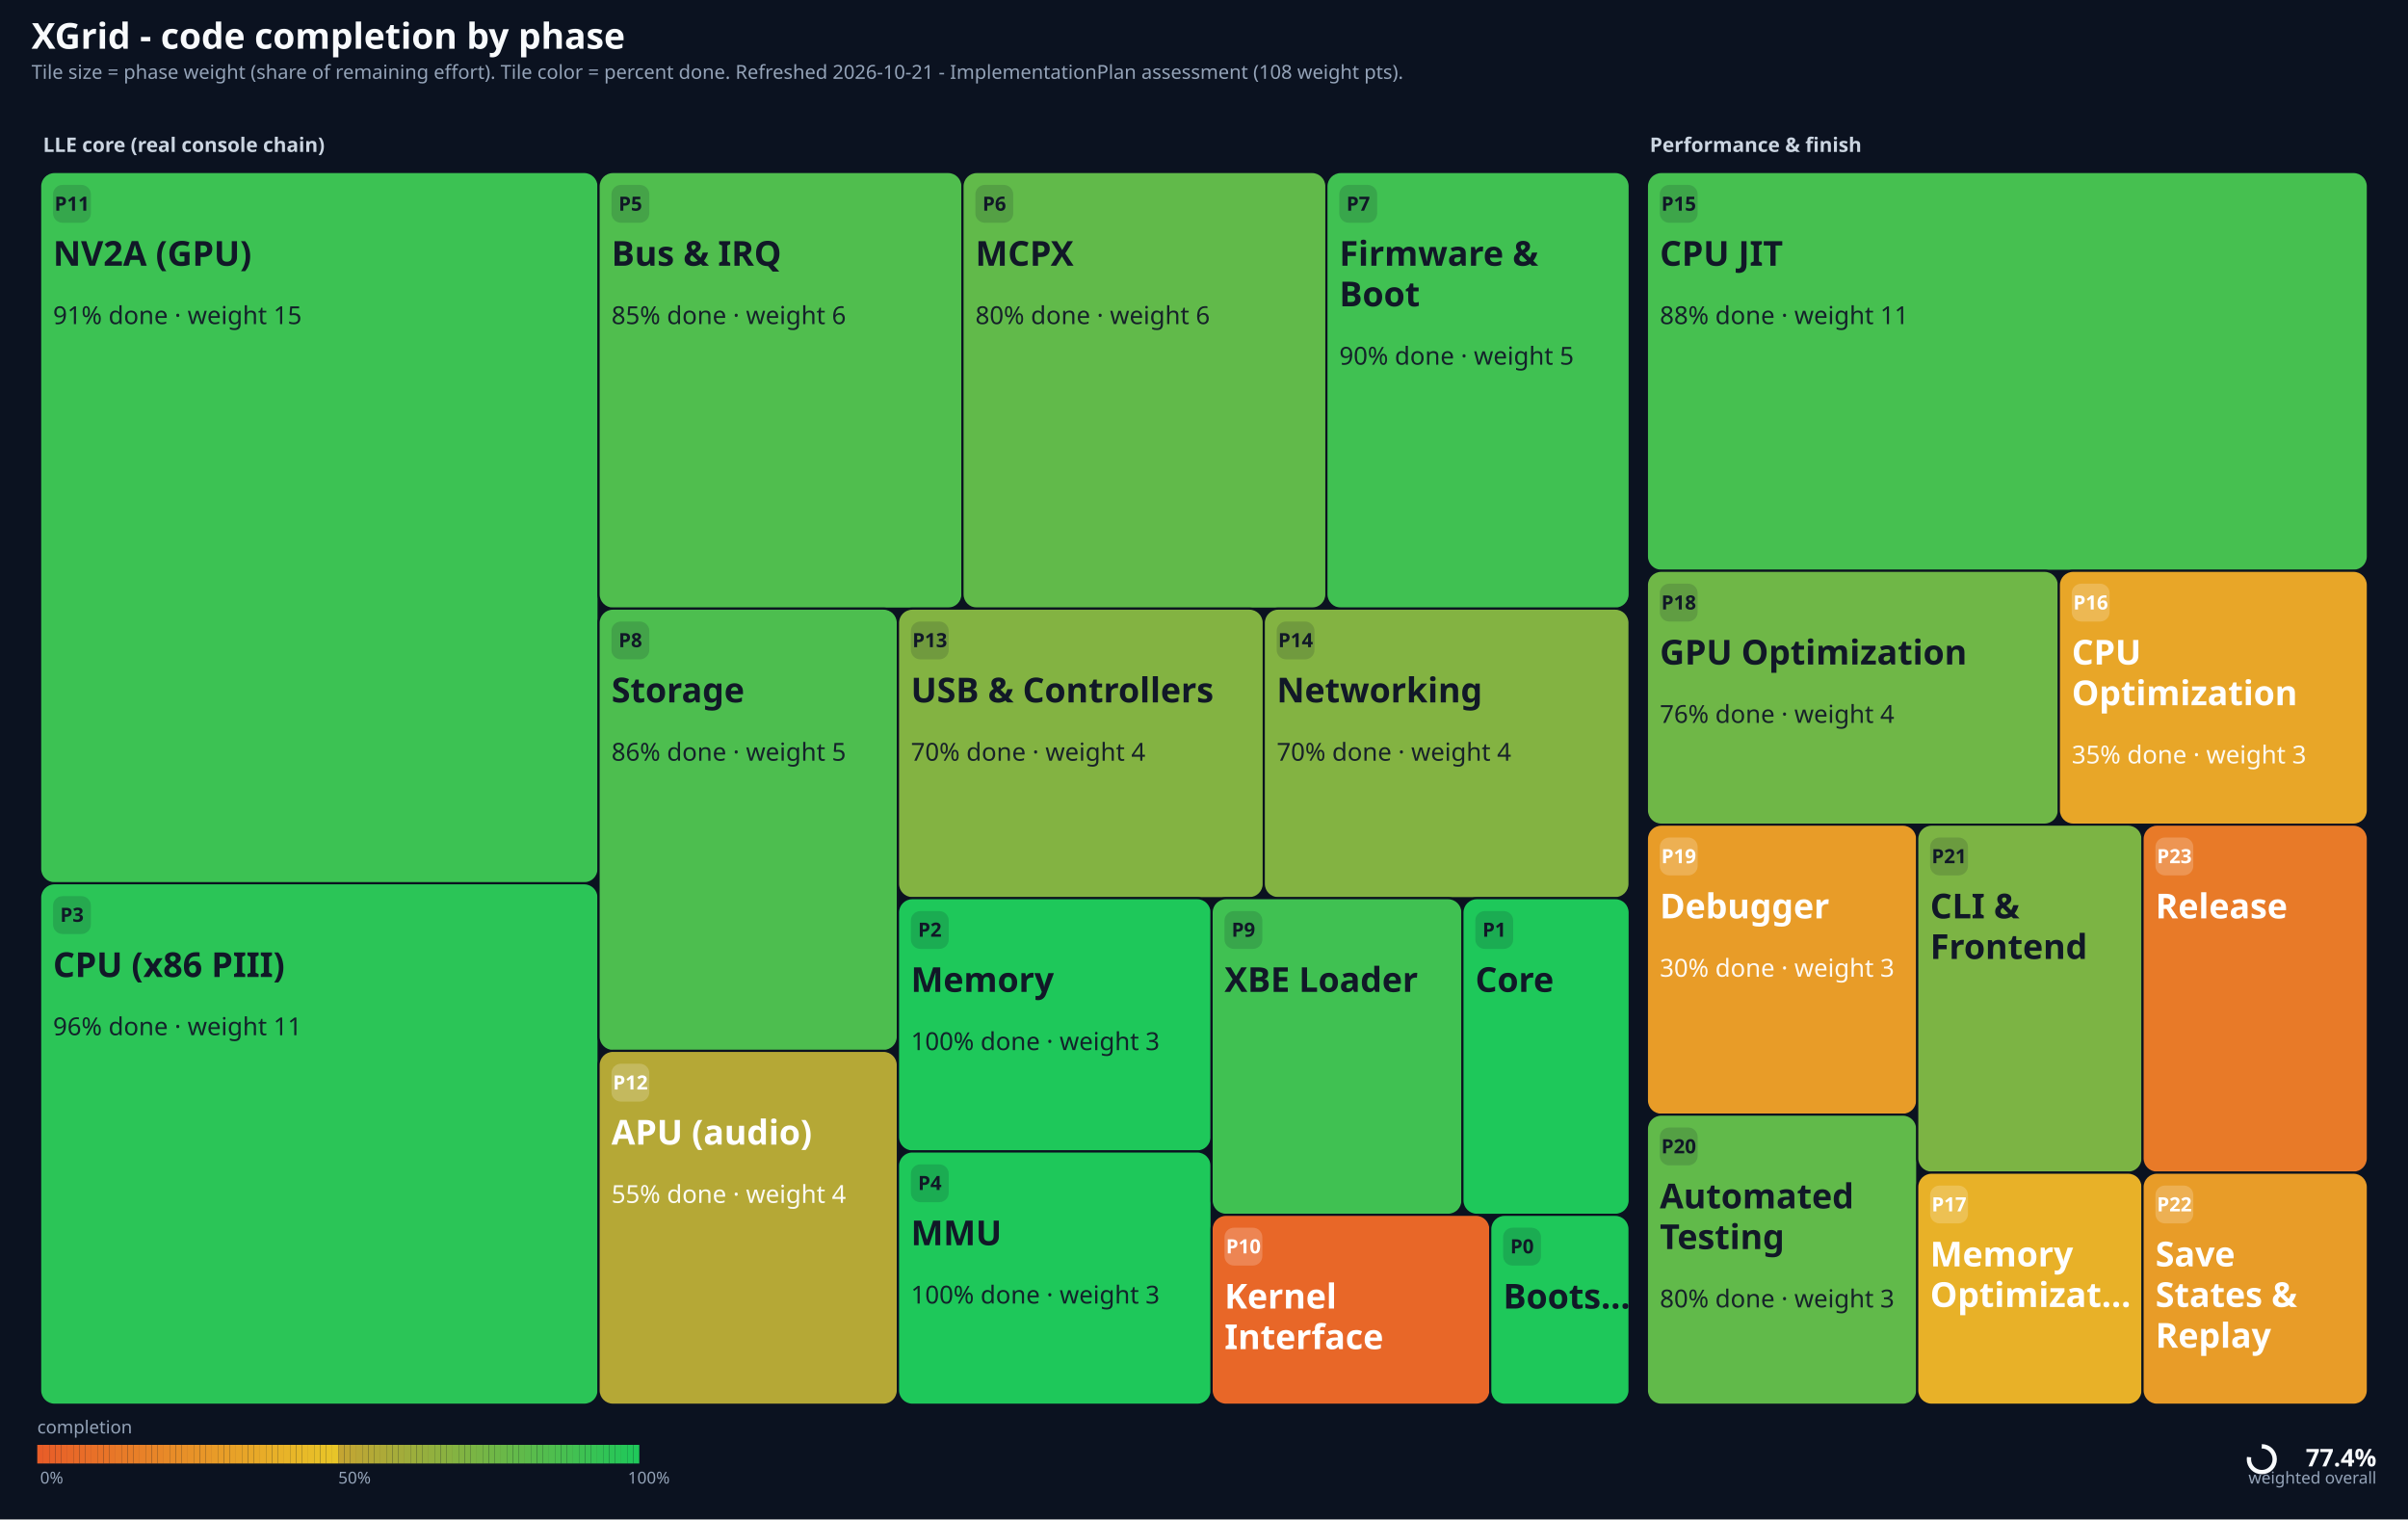
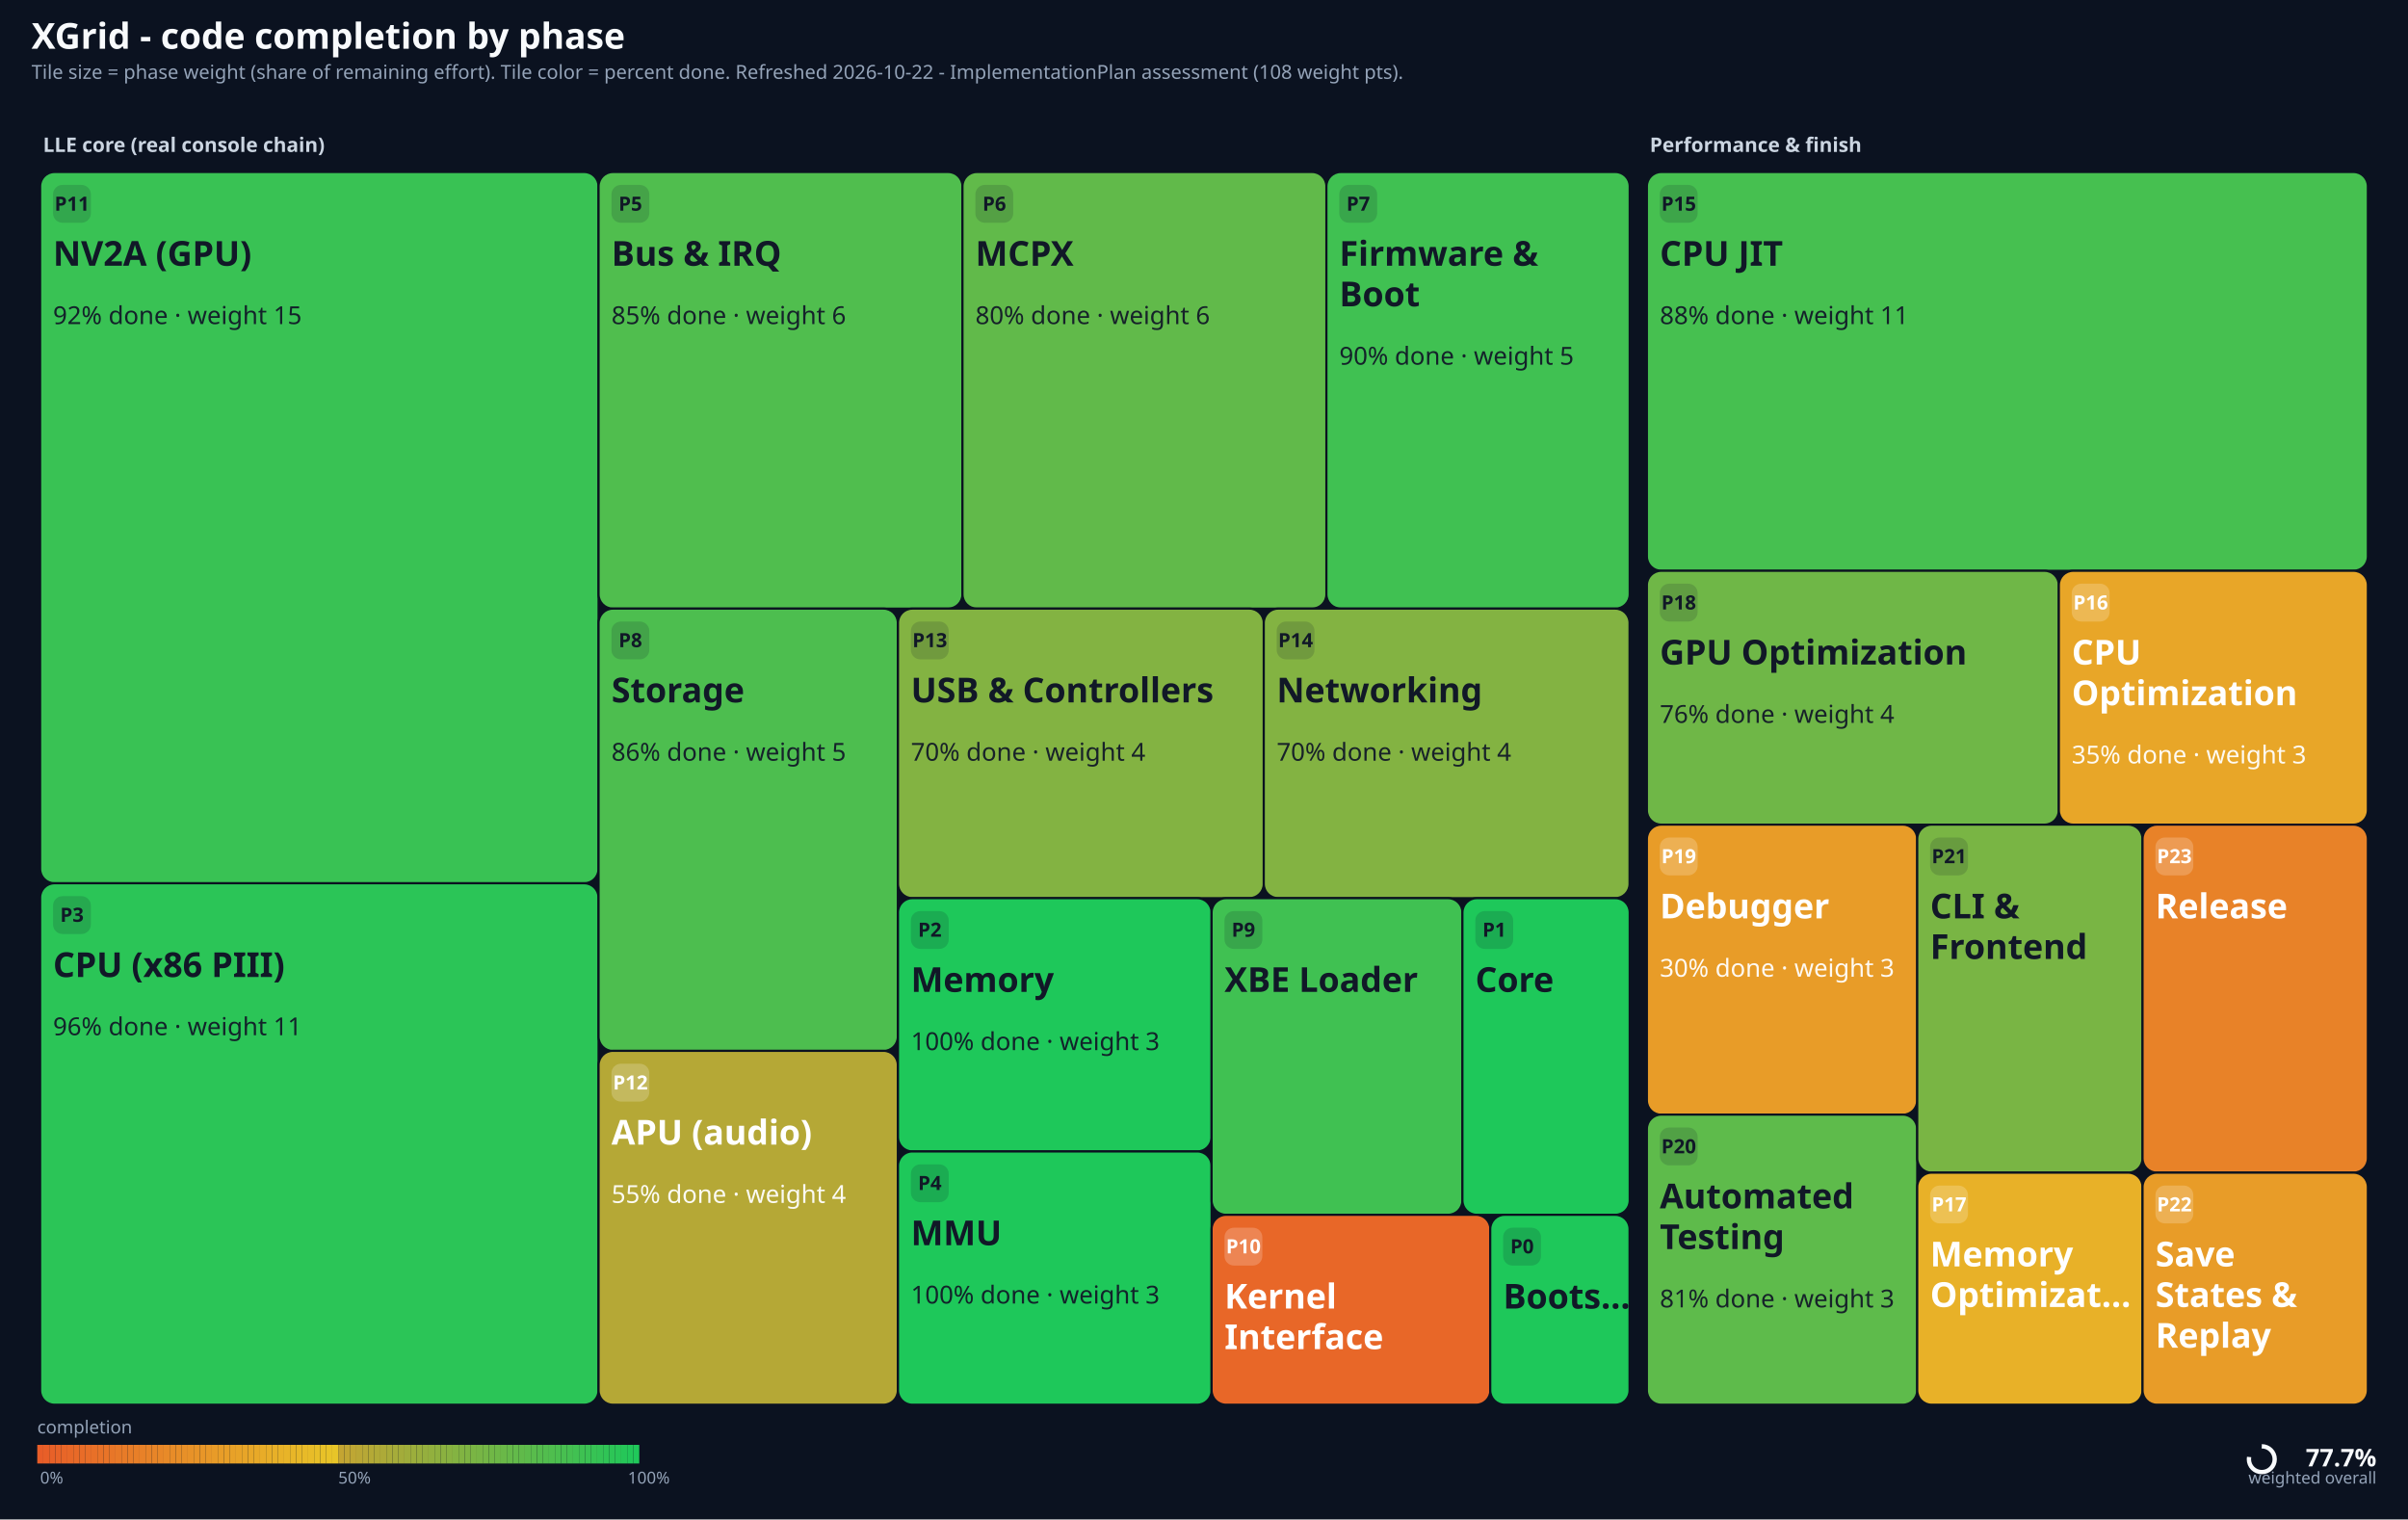
<svg xmlns="http://www.w3.org/2000/svg" width="1680" height="1060" viewBox="0 0 1680 1060" font-family="Segoe UI, Segoe UI Emoji, sans-serif">
  <rect width="1680" height="1060" fill="#0B1220" />
  <text x="22" y="34" font-size="25" font-weight="700" fill="#F8FAFC">XGrid - code completion by phase</text>
-   <text x="22" y="55" font-size="13.5" fill="#94A3B8">Tile size = phase weight (share of remaining effort). Tile color = percent done. Refreshed 2026-10-21 - ImplementationPlan assessment (108 weight pts).</text>
+   <text x="22" y="55" font-size="13.5" fill="#94A3B8">Tile size = phase weight (share of remaining effort). Tile color = percent done. Refreshed 2026-10-22 - ImplementationPlan assessment (108 weight pts).</text>
  <text x="30" y="106" font-size="14" font-weight="700" fill="#CBD5E1">LLE core (real console chain)</text>
  <text x="1151" y="106" font-size="14" font-weight="700" fill="#CBD5E1">Performance &amp; finish</text>
-   <g class="tile" data-p="11" data-name="NV2A (GPU)" data-done="91" data-weight="15">
-     <rect x="28" y="120" width="389.6" height="496.2" rx="10" fill="#3CC253" stroke="#0B1220" stroke-width="1.5" />
+   <g class="tile" data-p="11" data-name="NV2A (GPU)" data-done="92" data-weight="15">
+     <rect x="28" y="120" width="389.6" height="496.2" rx="10" fill="#39C254" stroke="#0B1220" stroke-width="1.5" />
    <rect x="37" y="129" width="26.4" height="26.4" rx="6.6" fill="rgba(17,24,39,0.16)" />
    <text x="50.2" y="147" font-size="13.7" font-weight="700" fill="#111827" text-anchor="middle">P11</text>
    <text x="37" y="185.4" font-size="24" font-weight="700" fill="#111827">NV2A (GPU)</text>
-     <text x="37" y="226.1" font-size="17.3" opacity="0.94" fill="#111827">91% done · weight 15</text>
+     <text x="37" y="226.1" font-size="17.3" opacity="0.94" fill="#111827">92% done · weight 15</text>
  </g>
  <g class="tile" data-p="3" data-name="CPU (x86 PIII)" data-done="96" data-weight="11">
    <rect x="28" y="616.2" width="389.6" height="363.8" rx="10" fill="#2BC557" stroke="#0B1220" stroke-width="1.5" />
    <rect x="37" y="625.2" width="26.4" height="26.4" rx="6.6" fill="rgba(17,24,39,0.16)" />
    <text x="50.2" y="643.1" font-size="13.7" font-weight="700" fill="#111827" text-anchor="middle">P3</text>
    <text x="37" y="681.6" font-size="24" font-weight="700" fill="#111827">CPU (x86 PIII)</text>
    <text x="37" y="722.2" font-size="17.3" opacity="0.94" fill="#111827">96% done · weight 11</text>
  </g>
  <g class="tile" data-p="5" data-name="Bus &amp; IRQ" data-done="85" data-weight="6">
    <rect x="417.6" y="120" width="253.9" height="304.6" rx="10" fill="#50BE4E" stroke="#0B1220" stroke-width="1.5" />
    <rect x="426.6" y="129" width="26.4" height="26.4" rx="6.6" fill="rgba(17,24,39,0.16)" />
    <text x="439.8" y="147" font-size="13.7" font-weight="700" fill="#111827" text-anchor="middle">P5</text>
    <text x="426.6" y="185.4" font-size="24" font-weight="700" fill="#111827">Bus &amp; IRQ</text>
    <text x="426.6" y="226.1" font-size="17.3" opacity="0.94" fill="#111827">85% done · weight 6</text>
  </g>
  <g class="tile" data-p="6" data-name="MCPX" data-done="80" data-weight="6">
    <rect x="671.5" y="120" width="253.9" height="304.6" rx="10" fill="#61BA4A" stroke="#0B1220" stroke-width="1.5" />
    <rect x="680.5" y="129" width="26.4" height="26.4" rx="6.6" fill="rgba(17,24,39,0.16)" />
    <text x="693.7" y="147" font-size="13.7" font-weight="700" fill="#111827" text-anchor="middle">P6</text>
    <text x="680.5" y="185.4" font-size="24" font-weight="700" fill="#111827">MCPX</text>
    <text x="680.5" y="226.1" font-size="17.3" opacity="0.94" fill="#111827">80% done · weight 6</text>
  </g>
  <g class="tile" data-p="7" data-name="Firmware &amp; Boot" data-done="90" data-weight="5">
    <rect x="925.4" y="120" width="211.6" height="304.6" rx="10" fill="#40C152" stroke="#0B1220" stroke-width="1.5" />
    <rect x="934.4" y="129" width="26.4" height="26.4" rx="6.6" fill="rgba(17,24,39,0.16)" />
    <text x="947.6" y="147" font-size="13.7" font-weight="700" fill="#111827" text-anchor="middle">P7</text>
    <text x="934.4" y="185.4" font-size="24" font-weight="700" fill="#111827">Firmware &amp;</text>
    <text x="934.4" y="213.7" font-size="24" font-weight="700" fill="#111827">Boot</text>
    <text x="934.4" y="254.4" font-size="17.3" opacity="0.94" fill="#111827">90% done · weight 5</text>
  </g>
  <g class="tile" data-p="8" data-name="Storage" data-done="86" data-weight="5">
    <rect x="417.6" y="424.6" width="208.8" height="308.6" rx="10" fill="#4DBE4F" stroke="#0B1220" stroke-width="1.5" />
    <rect x="426.6" y="433.6" width="26.4" height="26.4" rx="6.6" fill="rgba(17,24,39,0.16)" />
    <text x="439.8" y="451.5" font-size="13.7" font-weight="700" fill="#111827" text-anchor="middle">P8</text>
    <text x="426.6" y="490" font-size="24" font-weight="700" fill="#111827">Storage</text>
    <text x="426.6" y="530.7" font-size="17.3" opacity="0.94" fill="#111827">86% done · weight 5</text>
  </g>
  <g class="tile" data-p="12" data-name="APU (audio)" data-done="55" data-weight="4">
    <rect x="417.6" y="733.1" width="208.8" height="246.9" rx="10" fill="#B5A836" stroke="#0B1220" stroke-width="1.5" />
    <rect x="426.6" y="742.1" width="26.4" height="26.4" rx="6.6" fill="rgba(255,255,255,0.20)" />
    <text x="439.8" y="760.1" font-size="13.7" font-weight="700" fill="#FFFFFF" text-anchor="middle">P12</text>
    <text x="426.6" y="798.5" font-size="24" font-weight="700" fill="#FFFFFF">APU (audio)</text>
    <text x="426.6" y="839.2" font-size="17.3" opacity="0.94" fill="#FFFFFF">55% done · weight 4</text>
  </g>
  <g class="tile" data-p="13" data-name="USB &amp; Controllers" data-done="70" data-weight="4">
    <rect x="626.5" y="424.6" width="255.2" height="202" rx="10" fill="#83B342" stroke="#0B1220" stroke-width="1.5" />
    <rect x="635.5" y="433.6" width="26.4" height="26.4" rx="6.6" fill="rgba(17,24,39,0.16)" />
    <text x="648.7" y="451.5" font-size="13.7" font-weight="700" fill="#111827" text-anchor="middle">P13</text>
    <text x="635.5" y="490" font-size="24" font-weight="700" fill="#111827">USB &amp; Controllers</text>
    <text x="635.5" y="530.7" font-size="17.3" opacity="0.94" fill="#111827">70% done · weight 4</text>
  </g>
  <g class="tile" data-p="14" data-name="Networking" data-done="70" data-weight="4">
    <rect x="881.7" y="424.6" width="255.2" height="202" rx="10" fill="#83B342" stroke="#0B1220" stroke-width="1.5" />
    <rect x="890.7" y="433.6" width="26.4" height="26.4" rx="6.6" fill="rgba(17,24,39,0.16)" />
    <text x="903.9" y="451.5" font-size="13.7" font-weight="700" fill="#111827" text-anchor="middle">P14</text>
    <text x="890.7" y="490" font-size="24" font-weight="700" fill="#111827">Networking</text>
    <text x="890.7" y="530.7" font-size="17.3" opacity="0.94" fill="#111827">70% done · weight 4</text>
  </g>
  <g class="tile" data-p="2" data-name="Memory" data-done="100" data-weight="3">
    <rect x="626.5" y="626.6" width="218.8" height="176.7" rx="10" fill="#1EC85A" stroke="#0B1220" stroke-width="1.5" />
    <rect x="635.5" y="635.6" width="26.4" height="26.4" rx="6.6" fill="rgba(17,24,39,0.16)" />
    <text x="648.7" y="653.5" font-size="13.7" font-weight="700" fill="#111827" text-anchor="middle">P2</text>
    <text x="635.5" y="692" font-size="24" font-weight="700" fill="#111827">Memory</text>
    <text x="635.5" y="732.6" font-size="17.3" opacity="0.94" fill="#111827">100% done · weight 3</text>
  </g>
  <g class="tile" data-p="4" data-name="MMU" data-done="100" data-weight="3">
    <rect x="626.5" y="803.3" width="218.8" height="176.7" rx="10" fill="#1EC85A" stroke="#0B1220" stroke-width="1.5" />
    <rect x="635.5" y="812.3" width="26.4" height="26.4" rx="6.6" fill="rgba(17,24,39,0.16)" />
    <text x="648.7" y="830.2" font-size="13.7" font-weight="700" fill="#111827" text-anchor="middle">P4</text>
    <text x="635.5" y="868.7" font-size="24" font-weight="700" fill="#111827">MMU</text>
    <text x="635.5" y="909.4" font-size="17.3" opacity="0.94" fill="#111827">100% done · weight 3</text>
  </g>
  <g class="tile" data-p="9" data-name="XBE Loader" data-done="90" data-weight="3">
    <rect x="845.3" y="626.6" width="175" height="220.9" rx="10" fill="#40C152" stroke="#0B1220" stroke-width="1.5" />
    <rect x="854.3" y="635.6" width="26.4" height="26.4" rx="6.6" fill="rgba(17,24,39,0.16)" />
    <text x="867.5" y="653.5" font-size="13.7" font-weight="700" fill="#111827" text-anchor="middle">P9</text>
    <text x="854.3" y="692" font-size="24" font-weight="700" fill="#111827">XBE Loader</text>
  </g>
  <g class="tile" data-p="1" data-name="Core" data-done="100" data-weight="2">
    <rect x="1020.3" y="626.6" width="116.7" height="220.9" rx="10" fill="#1EC85A" stroke="#0B1220" stroke-width="1.5" />
    <rect x="1029.3" y="635.6" width="26.4" height="26.4" rx="6.6" fill="rgba(17,24,39,0.16)" />
    <text x="1042.5" y="653.5" font-size="13.7" font-weight="700" fill="#111827" text-anchor="middle">P1</text>
    <text x="1029.3" y="692" font-size="24" font-weight="700" fill="#111827">Core</text>
  </g>
  <g class="tile" data-p="10" data-name="Kernel Interface" data-done="5" data-weight="2">
    <rect x="845.3" y="847.5" width="194.5" height="132.5" rx="10" fill="#E86728" stroke="#0B1220" stroke-width="1.5" />
    <rect x="854.3" y="856.5" width="26.4" height="26.4" rx="6.6" fill="rgba(255,255,255,0.20)" />
    <text x="867.5" y="874.4" font-size="13.7" font-weight="700" fill="#FFFFFF" text-anchor="middle">P10</text>
    <text x="854.3" y="912.9" font-size="24" font-weight="700" fill="#FFFFFF">Kernel</text>
    <text x="854.3" y="941.2" font-size="24" font-weight="700" fill="#FFFFFF">Interface</text>
  </g>
  <g class="tile" data-p="0" data-name="Bootstrap" data-done="100" data-weight="1">
    <rect x="1039.7" y="847.5" width="97.2" height="132.5" rx="10" fill="#1EC85A" stroke="#0B1220" stroke-width="1.5" />
    <rect x="1048.7" y="856.5" width="26.4" height="26.4" rx="6.6" fill="rgba(17,24,39,0.16)" />
    <text x="1061.9" y="874.4" font-size="13.7" font-weight="700" fill="#111827" text-anchor="middle">P0</text>
    <text x="1048.7" y="912.9" font-size="24" font-weight="700" fill="#111827">Boots…</text>
  </g>
  <g class="tile" data-p="15" data-name="CPU JIT" data-done="88" data-weight="11">
    <rect x="1149" y="120" width="503" height="278.2" rx="10" fill="#46C050" stroke="#0B1220" stroke-width="1.5" />
    <rect x="1158" y="129" width="26.4" height="26.4" rx="6.6" fill="rgba(17,24,39,0.16)" />
    <text x="1171.2" y="147" font-size="13.7" font-weight="700" fill="#111827" text-anchor="middle">P15</text>
    <text x="1158" y="185.4" font-size="24" font-weight="700" fill="#111827">CPU JIT</text>
    <text x="1158" y="226.1" font-size="17.3" opacity="0.94" fill="#111827">88% done · weight 11</text>
  </g>
  <g class="tile" data-p="18" data-name="GPU Optimization" data-done="76" data-weight="4">
    <rect x="1149" y="398.2" width="287.4" height="177.1" rx="10" fill="#6FB747" stroke="#0B1220" stroke-width="1.5" />
    <rect x="1158" y="407.2" width="26.4" height="26.4" rx="6.6" fill="rgba(17,24,39,0.16)" />
    <text x="1171.2" y="425.2" font-size="13.7" font-weight="700" fill="#111827" text-anchor="middle">P18</text>
    <text x="1158" y="463.6" font-size="24" font-weight="700" fill="#111827">GPU Optimization</text>
    <text x="1158" y="504.3" font-size="17.3" opacity="0.94" fill="#111827">76% done · weight 4</text>
  </g>
  <g class="tile" data-p="16" data-name="CPU Optimization" data-done="35" data-weight="3">
    <rect x="1436.4" y="398.2" width="215.6" height="177.1" rx="10" fill="#E8A628" stroke="#0B1220" stroke-width="1.5" />
    <rect x="1445.4" y="407.2" width="26.4" height="26.4" rx="6.6" fill="rgba(255,255,255,0.20)" />
    <text x="1458.6" y="425.2" font-size="13.7" font-weight="700" fill="#FFFFFF" text-anchor="middle">P16</text>
    <text x="1445.4" y="463.6" font-size="24" font-weight="700" fill="#FFFFFF">CPU</text>
    <text x="1445.4" y="492" font-size="24" font-weight="700" fill="#FFFFFF">Optimization</text>
    <text x="1445.4" y="532.6" font-size="17.3" opacity="0.94" fill="#FFFFFF">35% done · weight 3</text>
  </g>
  <g class="tile" data-p="19" data-name="Debugger" data-done="30" data-weight="3">
    <rect x="1149" y="575.3" width="188.6" height="202.4" rx="10" fill="#E89C28" stroke="#0B1220" stroke-width="1.5" />
    <rect x="1158" y="584.3" width="26.4" height="26.4" rx="6.6" fill="rgba(255,255,255,0.20)" />
    <text x="1171.2" y="602.2" font-size="13.7" font-weight="700" fill="#FFFFFF" text-anchor="middle">P19</text>
    <text x="1158" y="640.7" font-size="24" font-weight="700" fill="#FFFFFF">Debugger</text>
    <text x="1158" y="681.4" font-size="17.3" opacity="0.94" fill="#FFFFFF">30% done · weight 3</text>
  </g>
-   <g class="tile" data-p="20" data-name="Automated Testing" data-done="80" data-weight="3">
-     <rect x="1149" y="777.6" width="188.6" height="202.4" rx="10" fill="#61BA4A" stroke="#0B1220" stroke-width="1.5" />
+   <g class="tile" data-p="20" data-name="Automated Testing" data-done="81" data-weight="3">
+     <rect x="1149" y="777.6" width="188.6" height="202.4" rx="10" fill="#5EBB4B" stroke="#0B1220" stroke-width="1.5" />
    <rect x="1158" y="786.6" width="26.4" height="26.4" rx="6.6" fill="rgba(17,24,39,0.16)" />
    <text x="1171.2" y="804.6" font-size="13.7" font-weight="700" fill="#111827" text-anchor="middle">P20</text>
    <text x="1158" y="843" font-size="24" font-weight="700" fill="#111827">Automated</text>
    <text x="1158" y="871.4" font-size="24" font-weight="700" fill="#111827">Testing</text>
-     <text x="1158" y="912.1" font-size="17.3" opacity="0.94" fill="#111827">80% done · weight 3</text>
-   </g>
-   <g class="tile" data-p="21" data-name="CLI &amp; Frontend" data-done="72" data-weight="3">
-     <rect x="1337.6" y="575.3" width="157.2" height="242.8" rx="10" fill="#7CB444" stroke="#0B1220" stroke-width="1.5" />
+     <text x="1158" y="912.1" font-size="17.3" opacity="0.94" fill="#111827">81% done · weight 3</text>
+   </g>
+   <g class="tile" data-p="21" data-name="CLI &amp; Frontend" data-done="73" data-weight="3">
+     <rect x="1337.6" y="575.3" width="157.2" height="242.8" rx="10" fill="#79B544" stroke="#0B1220" stroke-width="1.5" />
    <rect x="1346.6" y="584.3" width="26.4" height="26.4" rx="6.6" fill="rgba(17,24,39,0.16)" />
    <text x="1359.8" y="602.2" font-size="13.7" font-weight="700" fill="#111827" text-anchor="middle">P21</text>
    <text x="1346.6" y="640.7" font-size="24" font-weight="700" fill="#111827">CLI &amp;</text>
    <text x="1346.6" y="669" font-size="24" font-weight="700" fill="#111827">Frontend</text>
  </g>
-   <g class="tile" data-p="23" data-name="Release" data-done="14" data-weight="3">
-     <rect x="1494.8" y="575.3" width="157.2" height="242.8" rx="10" fill="#E87A28" stroke="#0B1220" stroke-width="1.5" />
+   <g class="tile" data-p="23" data-name="Release" data-done="18" data-weight="3">
+     <rect x="1494.8" y="575.3" width="157.2" height="242.8" rx="10" fill="#E88228" stroke="#0B1220" stroke-width="1.5" />
    <rect x="1503.8" y="584.3" width="26.4" height="26.4" rx="6.6" fill="rgba(255,255,255,0.20)" />
    <text x="1517" y="602.2" font-size="13.7" font-weight="700" fill="#FFFFFF" text-anchor="middle">P23</text>
    <text x="1503.8" y="640.7" font-size="24" font-weight="700" fill="#FFFFFF">Release</text>
  </g>
  <g class="tile" data-p="17" data-name="Memory Optimization" data-done="40" data-weight="2">
    <rect x="1337.6" y="818.1" width="157.2" height="161.9" rx="10" fill="#E8B128" stroke="#0B1220" stroke-width="1.5" />
    <rect x="1346.6" y="827.1" width="26.4" height="26.4" rx="6.6" fill="rgba(255,255,255,0.20)" />
    <text x="1359.8" y="845.1" font-size="13.7" font-weight="700" fill="#FFFFFF" text-anchor="middle">P17</text>
    <text x="1346.6" y="883.5" font-size="24" font-weight="700" fill="#FFFFFF">Memory</text>
    <text x="1346.6" y="911.8" font-size="24" font-weight="700" fill="#FFFFFF">Optimizat…</text>
  </g>
  <g class="tile" data-p="22" data-name="Save States &amp; Replay" data-done="30" data-weight="2">
    <rect x="1494.8" y="818.1" width="157.2" height="161.9" rx="10" fill="#E89C28" stroke="#0B1220" stroke-width="1.5" />
    <rect x="1503.8" y="827.1" width="26.4" height="26.4" rx="6.6" fill="rgba(255,255,255,0.20)" />
    <text x="1517" y="845.1" font-size="13.7" font-weight="700" fill="#FFFFFF" text-anchor="middle">P22</text>
    <text x="1503.8" y="883.5" font-size="24" font-weight="700" fill="#FFFFFF">Save</text>
    <text x="1503.8" y="911.8" font-size="24" font-weight="700" fill="#FFFFFF">States &amp;</text>
    <text x="1503.8" y="940.2" font-size="24" font-weight="700" fill="#FFFFFF">Replay</text>
  </g>
  <text x="26" y="1000" font-size="12.5" fill="#94A3B8">completion</text>
  <rect x="26" y="1008" width="4.2" height="13" fill="#E85D28" />
  <rect x="30.2" y="1008" width="4.2" height="13" fill="#E85F28" />
  <rect x="34.4" y="1008" width="4.2" height="13" fill="#E86128" />
  <rect x="38.6" y="1008" width="4.2" height="13" fill="#E86328" />
  <rect x="42.8" y="1008" width="4.2" height="13" fill="#E86628" />
  <rect x="47" y="1008" width="4.2" height="13" fill="#E86828" />
  <rect x="51.2" y="1008" width="4.2" height="13" fill="#E86A28" />
  <rect x="55.4" y="1008" width="4.2" height="13" fill="#E86C28" />
  <rect x="59.6" y="1008" width="4.2" height="13" fill="#E86E28" />
  <rect x="63.8" y="1008" width="4.2" height="13" fill="#E87028" />
  <rect x="68" y="1008" width="4.2" height="13" fill="#E87228" />
  <rect x="72.2" y="1008" width="4.2" height="13" fill="#E87428" />
  <rect x="76.4" y="1008" width="4.2" height="13" fill="#E87628" />
  <rect x="80.6" y="1008" width="4.2" height="13" fill="#E87928" />
  <rect x="84.8" y="1008" width="4.2" height="13" fill="#E87B28" />
  <rect x="89" y="1008" width="4.2" height="13" fill="#E87D28" />
  <rect x="93.2" y="1008" width="4.2" height="13" fill="#E87F28" />
  <rect x="97.4" y="1008" width="4.2" height="13" fill="#E88128" />
  <rect x="101.6" y="1008" width="4.2" height="13" fill="#E88328" />
  <rect x="105.8" y="1008" width="4.2" height="13" fill="#E88528" />
  <rect x="110" y="1008" width="4.2" height="13" fill="#E88728" />
  <rect x="114.2" y="1008" width="4.2" height="13" fill="#E88A28" />
  <rect x="118.4" y="1008" width="4.2" height="13" fill="#E88C28" />
  <rect x="122.6" y="1008" width="4.2" height="13" fill="#E88E28" />
  <rect x="126.8" y="1008" width="4.2" height="13" fill="#E89028" />
  <rect x="131" y="1008" width="4.2" height="13" fill="#E89228" />
  <rect x="135.2" y="1008" width="4.2" height="13" fill="#E89428" />
  <rect x="139.4" y="1008" width="4.2" height="13" fill="#E89628" />
  <rect x="143.6" y="1008" width="4.2" height="13" fill="#E89828" />
  <rect x="147.8" y="1008" width="4.2" height="13" fill="#E89B28" />
  <rect x="152" y="1008" width="4.2" height="13" fill="#E89D28" />
  <rect x="156.2" y="1008" width="4.2" height="13" fill="#E89F28" />
  <rect x="160.4" y="1008" width="4.2" height="13" fill="#E8A128" />
  <rect x="164.6" y="1008" width="4.2" height="13" fill="#E8A328" />
  <rect x="168.8" y="1008" width="4.2" height="13" fill="#E8A528" />
  <rect x="173" y="1008" width="4.2" height="13" fill="#E8A728" />
  <rect x="177.2" y="1008" width="4.2" height="13" fill="#E8A928" />
  <rect x="181.4" y="1008" width="4.2" height="13" fill="#E8AC28" />
  <rect x="185.6" y="1008" width="4.2" height="13" fill="#E8AE28" />
  <rect x="189.8" y="1008" width="4.2" height="13" fill="#E8B028" />
  <rect x="194" y="1008" width="4.2" height="13" fill="#E8B228" />
  <rect x="198.2" y="1008" width="4.2" height="13" fill="#E8B428" />
  <rect x="202.4" y="1008" width="4.2" height="13" fill="#E8B628" />
  <rect x="206.6" y="1008" width="4.2" height="13" fill="#E8B828" />
  <rect x="210.8" y="1008" width="4.2" height="13" fill="#E8BA28" />
  <rect x="215" y="1008" width="4.2" height="13" fill="#E8BC28" />
  <rect x="219.2" y="1008" width="4.2" height="13" fill="#E8BF28" />
  <rect x="223.4" y="1008" width="4.2" height="13" fill="#E8C128" />
  <rect x="227.6" y="1008" width="4.2" height="13" fill="#E8C328" />
  <rect x="231.8" y="1008" width="4.2" height="13" fill="#E8C528" />
  <rect x="236" y="1008" width="4.2" height="13" fill="#C4A532" />
  <rect x="240.2" y="1008" width="4.2" height="13" fill="#C1A633" />
  <rect x="244.4" y="1008" width="4.2" height="13" fill="#BEA734" />
  <rect x="248.6" y="1008" width="4.2" height="13" fill="#BAA735" />
  <rect x="252.8" y="1008" width="4.2" height="13" fill="#B7A836" />
  <rect x="257" y="1008" width="4.2" height="13" fill="#B4A936" />
  <rect x="261.2" y="1008" width="4.2" height="13" fill="#B0AA37" />
  <rect x="265.4" y="1008" width="4.2" height="13" fill="#ADAA38" />
  <rect x="269.6" y="1008" width="4.2" height="13" fill="#A9AB39" />
  <rect x="273.8" y="1008" width="4.2" height="13" fill="#A6AC3A" />
  <rect x="278" y="1008" width="4.2" height="13" fill="#A3AC3A" />
  <rect x="282.2" y="1008" width="4.2" height="13" fill="#9FAD3B" />
  <rect x="286.4" y="1008" width="4.2" height="13" fill="#9CAE3C" />
  <rect x="290.6" y="1008" width="4.2" height="13" fill="#99AE3D" />
  <rect x="294.8" y="1008" width="4.2" height="13" fill="#95AF3E" />
  <rect x="299" y="1008" width="4.2" height="13" fill="#92B03E" />
  <rect x="303.2" y="1008" width="4.2" height="13" fill="#8FB13F" />
  <rect x="307.4" y="1008" width="4.2" height="13" fill="#8BB140" />
  <rect x="311.6" y="1008" width="4.2" height="13" fill="#88B241" />
  <rect x="315.8" y="1008" width="4.2" height="13" fill="#84B342" />
  <rect x="320" y="1008" width="4.2" height="13" fill="#81B342" />
  <rect x="324.2" y="1008" width="4.2" height="13" fill="#7EB443" />
  <rect x="328.4" y="1008" width="4.2" height="13" fill="#7AB544" />
  <rect x="332.6" y="1008" width="4.2" height="13" fill="#77B545" />
  <rect x="336.8" y="1008" width="4.2" height="13" fill="#74B646" />
  <rect x="341" y="1008" width="4.2" height="13" fill="#70B746" />
  <rect x="345.2" y="1008" width="4.2" height="13" fill="#6DB847" />
  <rect x="349.4" y="1008" width="4.2" height="13" fill="#6AB848" />
  <rect x="353.6" y="1008" width="4.2" height="13" fill="#66B949" />
  <rect x="357.8" y="1008" width="4.2" height="13" fill="#63BA4A" />
  <rect x="362" y="1008" width="4.2" height="13" fill="#60BA4A" />
  <rect x="366.2" y="1008" width="4.2" height="13" fill="#5CBB4B" />
  <rect x="370.4" y="1008" width="4.2" height="13" fill="#59BC4C" />
  <rect x="374.6" y="1008" width="4.2" height="13" fill="#55BC4D" />
  <rect x="378.8" y="1008" width="4.2" height="13" fill="#52BD4E" />
  <rect x="383" y="1008" width="4.2" height="13" fill="#4FBE4E" />
  <rect x="387.2" y="1008" width="4.2" height="13" fill="#4BBF4F" />
  <rect x="391.4" y="1008" width="4.2" height="13" fill="#48BF50" />
  <rect x="395.6" y="1008" width="4.2" height="13" fill="#45C051" />
  <rect x="399.8" y="1008" width="4.2" height="13" fill="#41C152" />
  <rect x="404" y="1008" width="4.2" height="13" fill="#3EC152" />
  <rect x="408.2" y="1008" width="4.2" height="13" fill="#3BC253" />
  <rect x="412.4" y="1008" width="4.2" height="13" fill="#37C354" />
  <rect x="416.6" y="1008" width="4.2" height="13" fill="#34C355" />
  <rect x="420.8" y="1008" width="4.2" height="13" fill="#30C456" />
  <rect x="425" y="1008" width="4.2" height="13" fill="#2DC556" />
  <rect x="429.2" y="1008" width="4.2" height="13" fill="#2AC657" />
  <rect x="433.4" y="1008" width="4.2" height="13" fill="#26C658" />
  <rect x="437.6" y="1008" width="4.2" height="13" fill="#23C759" />
  <rect x="441.8" y="1008" width="4.2" height="13" fill="#20C85A" />
  <text x="28" y="1035" font-size="11.5" fill="#94A3B8">0%</text>
  <text x="236" y="1035" font-size="11.5" fill="#94A3B8">50%</text>
  <text x="438" y="1035" font-size="11.5" fill="#94A3B8">100%</text>
-   <circle cx="1578" cy="1018" r="9" fill="none" stroke="#F8FAFC" stroke-width="3" stroke-dasharray="43.8 12.8" transform="rotate(-90 1578 1018)" />
-   <text x="1658" y="1023" font-size="17" font-weight="700" fill="#F8FAFC" text-anchor="end">77.4%</text>
+   <circle cx="1578" cy="1018" r="9" fill="none" stroke="#F8FAFC" stroke-width="3" stroke-dasharray="43.9 12.6" transform="rotate(-90 1578 1018)" />
+   <text x="1658" y="1023" font-size="17" font-weight="700" fill="#F8FAFC" text-anchor="end">77.7%</text>
  <text x="1658" y="1035" font-size="11.5" fill="#94A3B8" text-anchor="end">weighted overall</text>
</svg>
